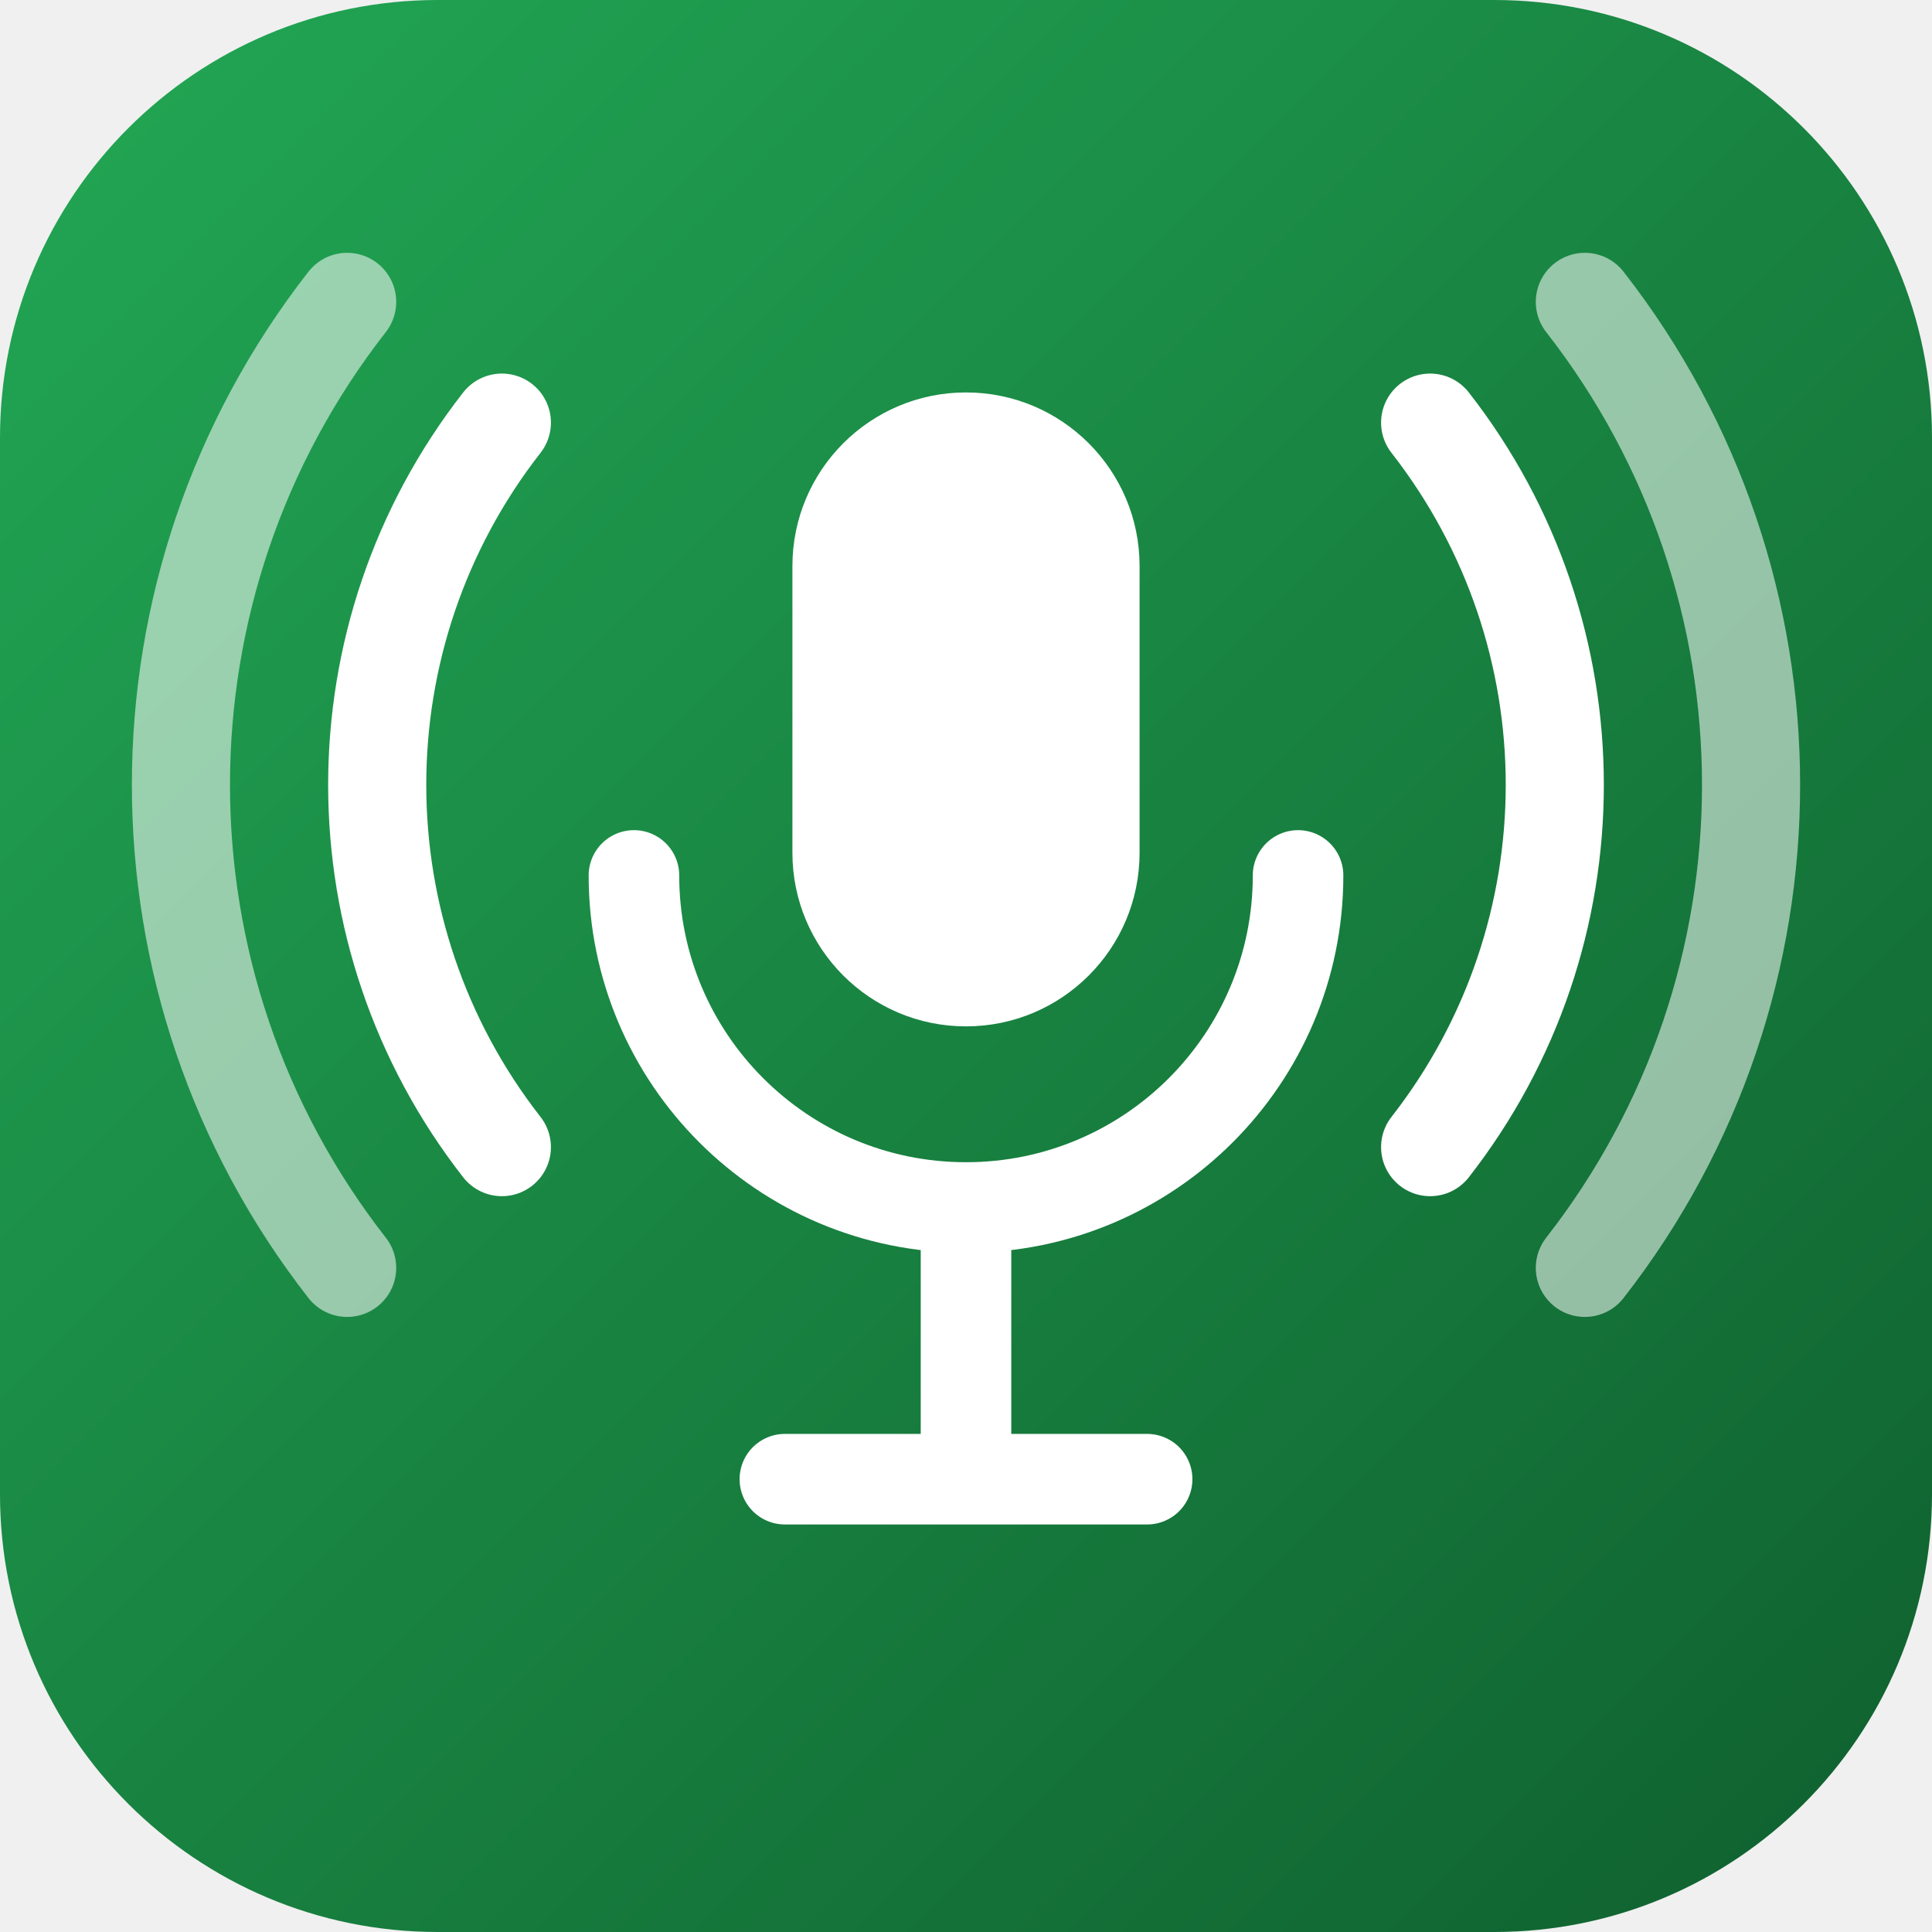
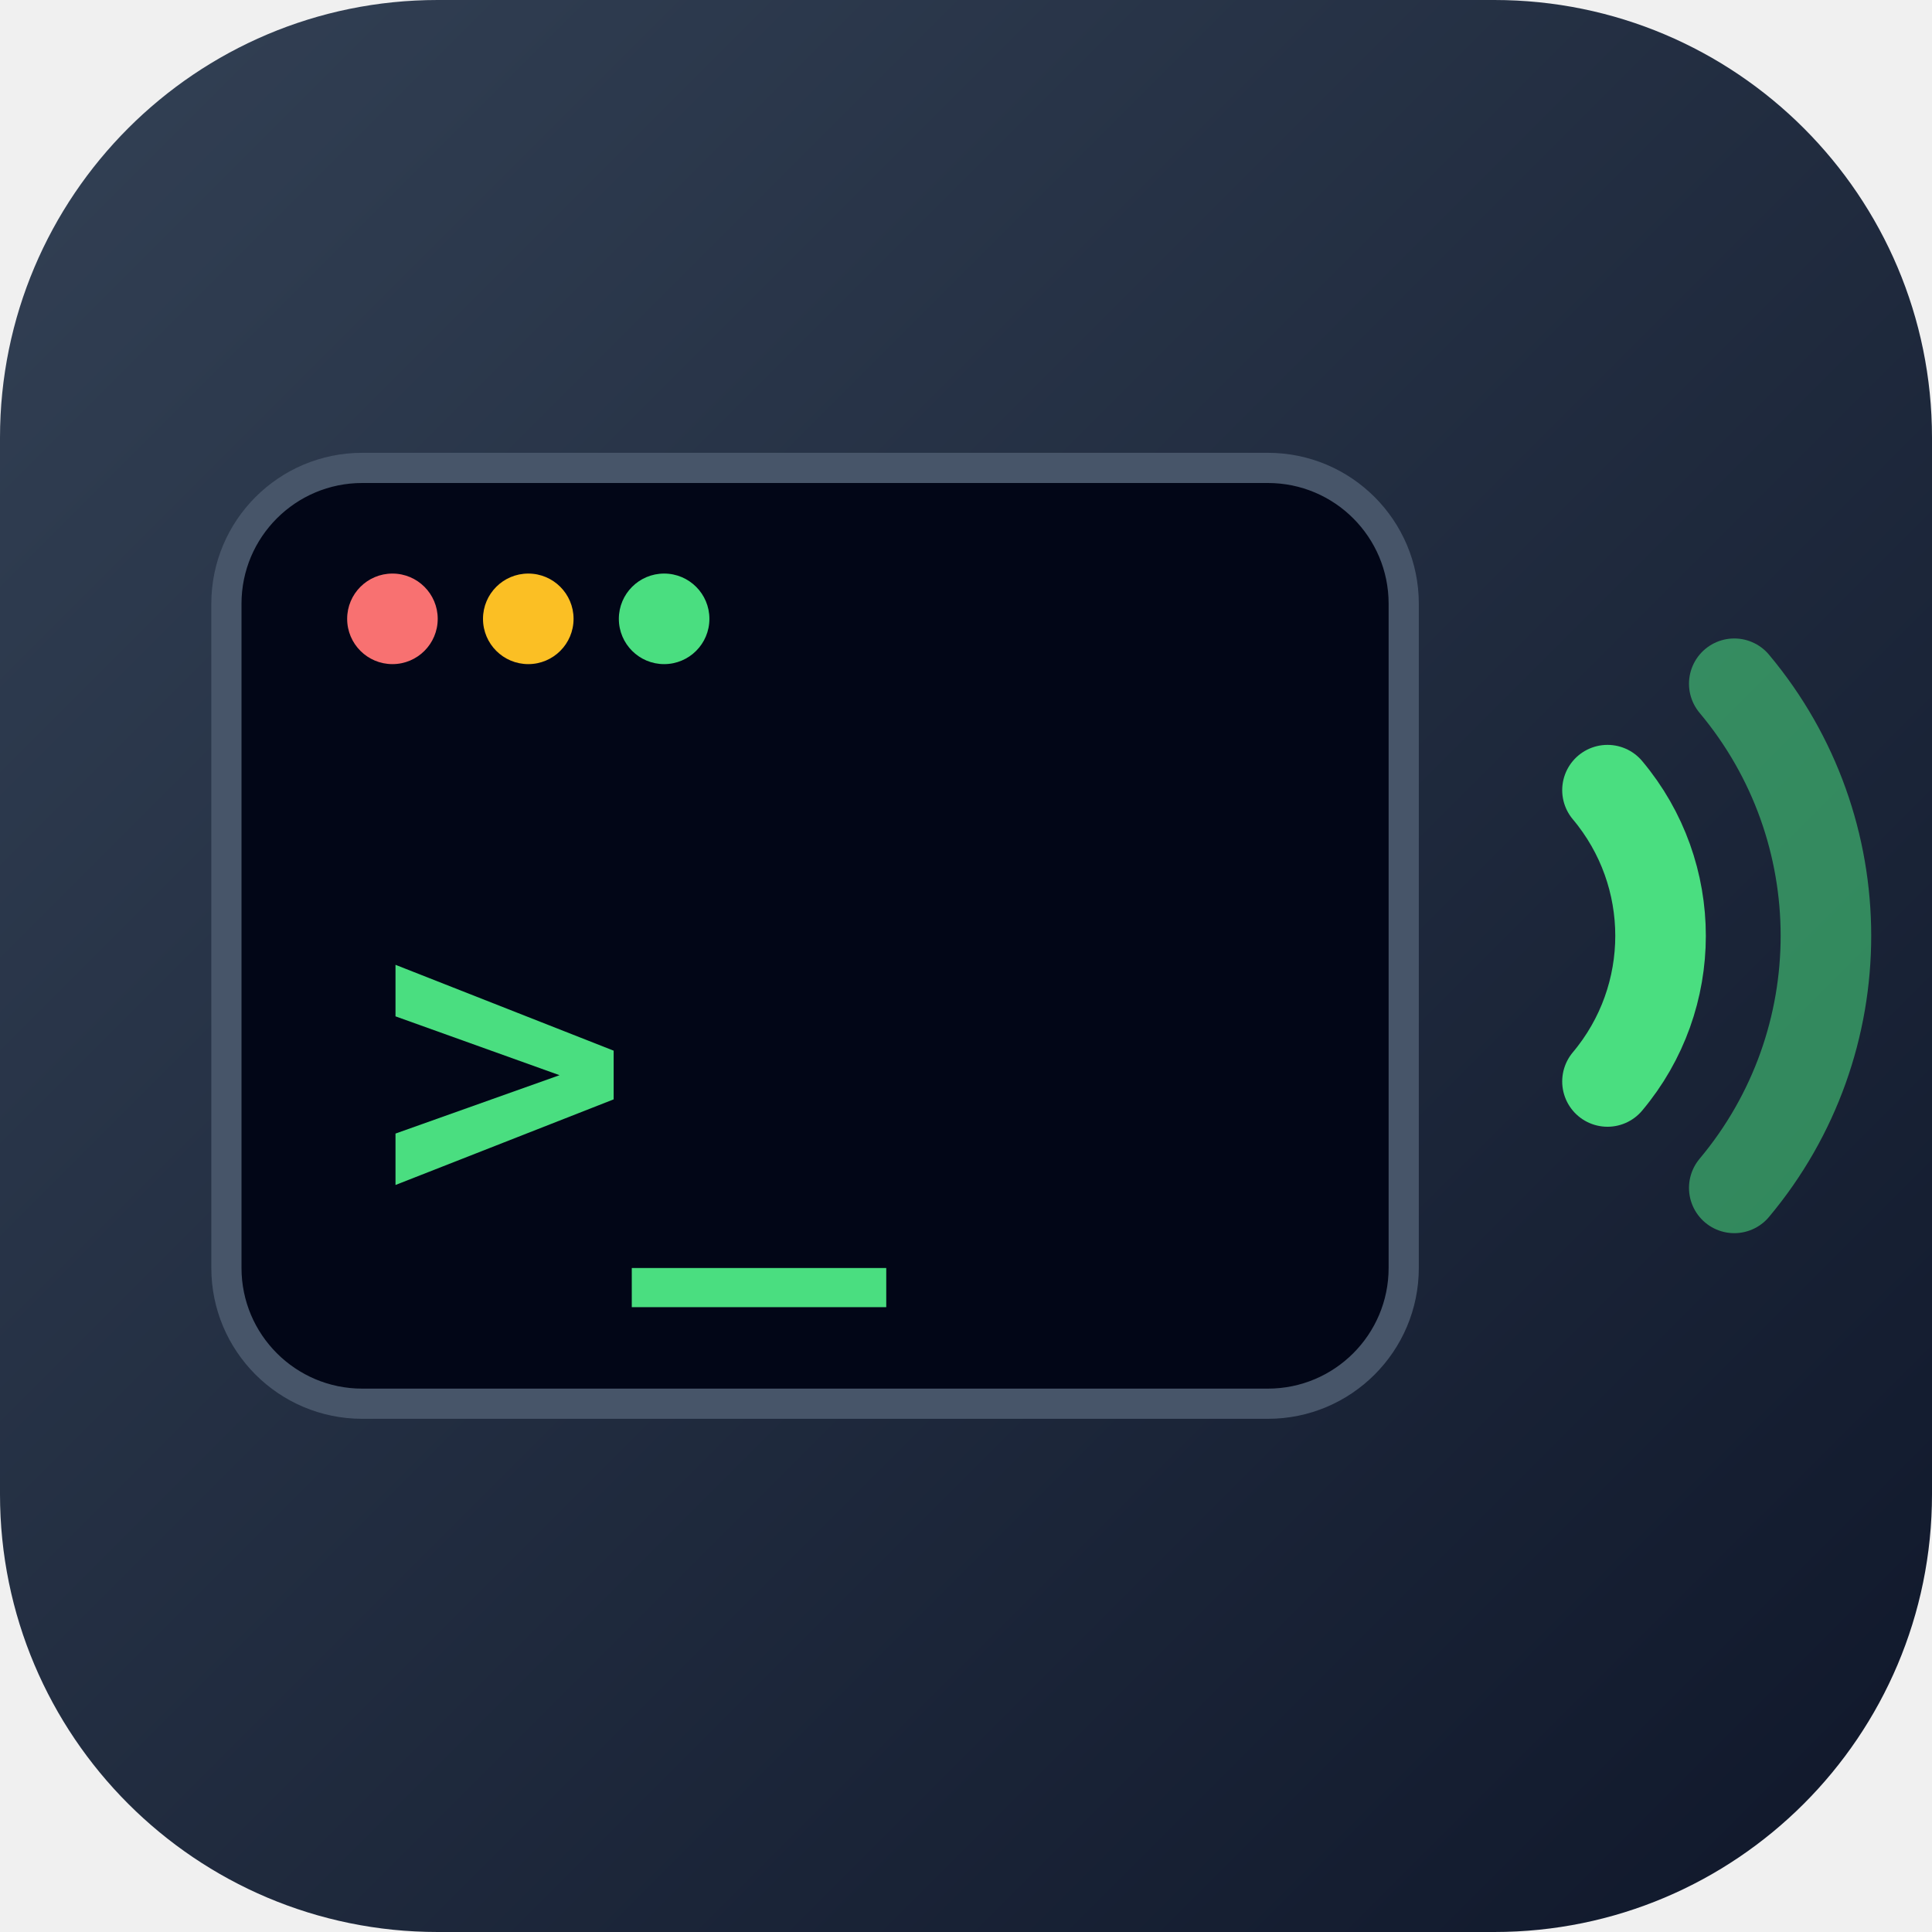
<svg xmlns="http://www.w3.org/2000/svg" width="256" height="256" viewBox="0 0 256 256">
  <defs>
-     <linearGradient id="g" x1="0" y1="0" x2="1" y2="1">
-       <stop offset="0" stop-color="#22a855" />
-       <stop offset="1" stop-color="#0f5f2e" />
+     <linearGradient id="g6" x1="0" y1="0" x2="1" y2="1">
+       <stop offset="0" stop-color="#334155" />
+       <stop offset="1" stop-color="#0f172a" />
    </linearGradient>
  </defs>
-   <rect width="256" height="256" rx="58" fill="url(#g)" />
-   <path d="M189.5 56.0 A78 78 0 0 1 189.5 152.0" stroke="#fff" stroke-opacity="1" stroke-width="13" fill="none" stroke-linecap="round" />
-   <path d="M66.5 152.0 A78 78 0 0 1 66.5 56.0" stroke="#fff" stroke-opacity="1" stroke-width="13" fill="none" stroke-linecap="round" />
-   <path d="M210.0 40.0 A104 104 0 0 1 210.0 168.0" stroke="#fff" stroke-opacity="0.55" stroke-width="13" fill="none" stroke-linecap="round" />
-   <path d="M46.0 168.0 A104 104 0 0 1 46.0 40.0" stroke="#fff" stroke-opacity="0.55" stroke-width="13" fill="none" stroke-linecap="round" />
-   <rect x="105" y="52" width="46" height="84" rx="23" fill="#fff" />
-   <path d="M84 116 a44 44 0 0 0 88 0" stroke="#fff" stroke-width="12" fill="none" stroke-linecap="round" />
-   <path d="M128 162 V190 M104 196 H152" stroke="#fff" stroke-width="12" fill="none" stroke-linecap="round" />
+   <rect width="256" height="256" rx="58" fill="url(#g6)" />
+   <rect x="30" y="62" width="156" height="124" rx="18" fill="#020617" stroke="#475569" stroke-width="4" />
+   <circle cx="52" cy="82" r="6" fill="#f87171" />
+   <circle cx="70" cy="82" r="6" fill="#fbbf24" />
+   <circle cx="88" cy="82" r="6" fill="#4ade80" />
+   <text x="50" y="160" font-family="Consolas,monospace" font-weight="700" font-size="56" fill="#4ade80">&gt;_</text>
+   <path d="M213.0 104.7 A30 30 0 0 1 213.0 143.3" stroke="#4ade80" stroke-opacity="1" stroke-width="12" fill="none" stroke-linecap="round" />
+   <path d="M229.8 90.6 A52 52 0 0 1 229.8 157.4" stroke="#4ade80" stroke-opacity="0.55" stroke-width="12" fill="none" stroke-linecap="round" />
</svg>
